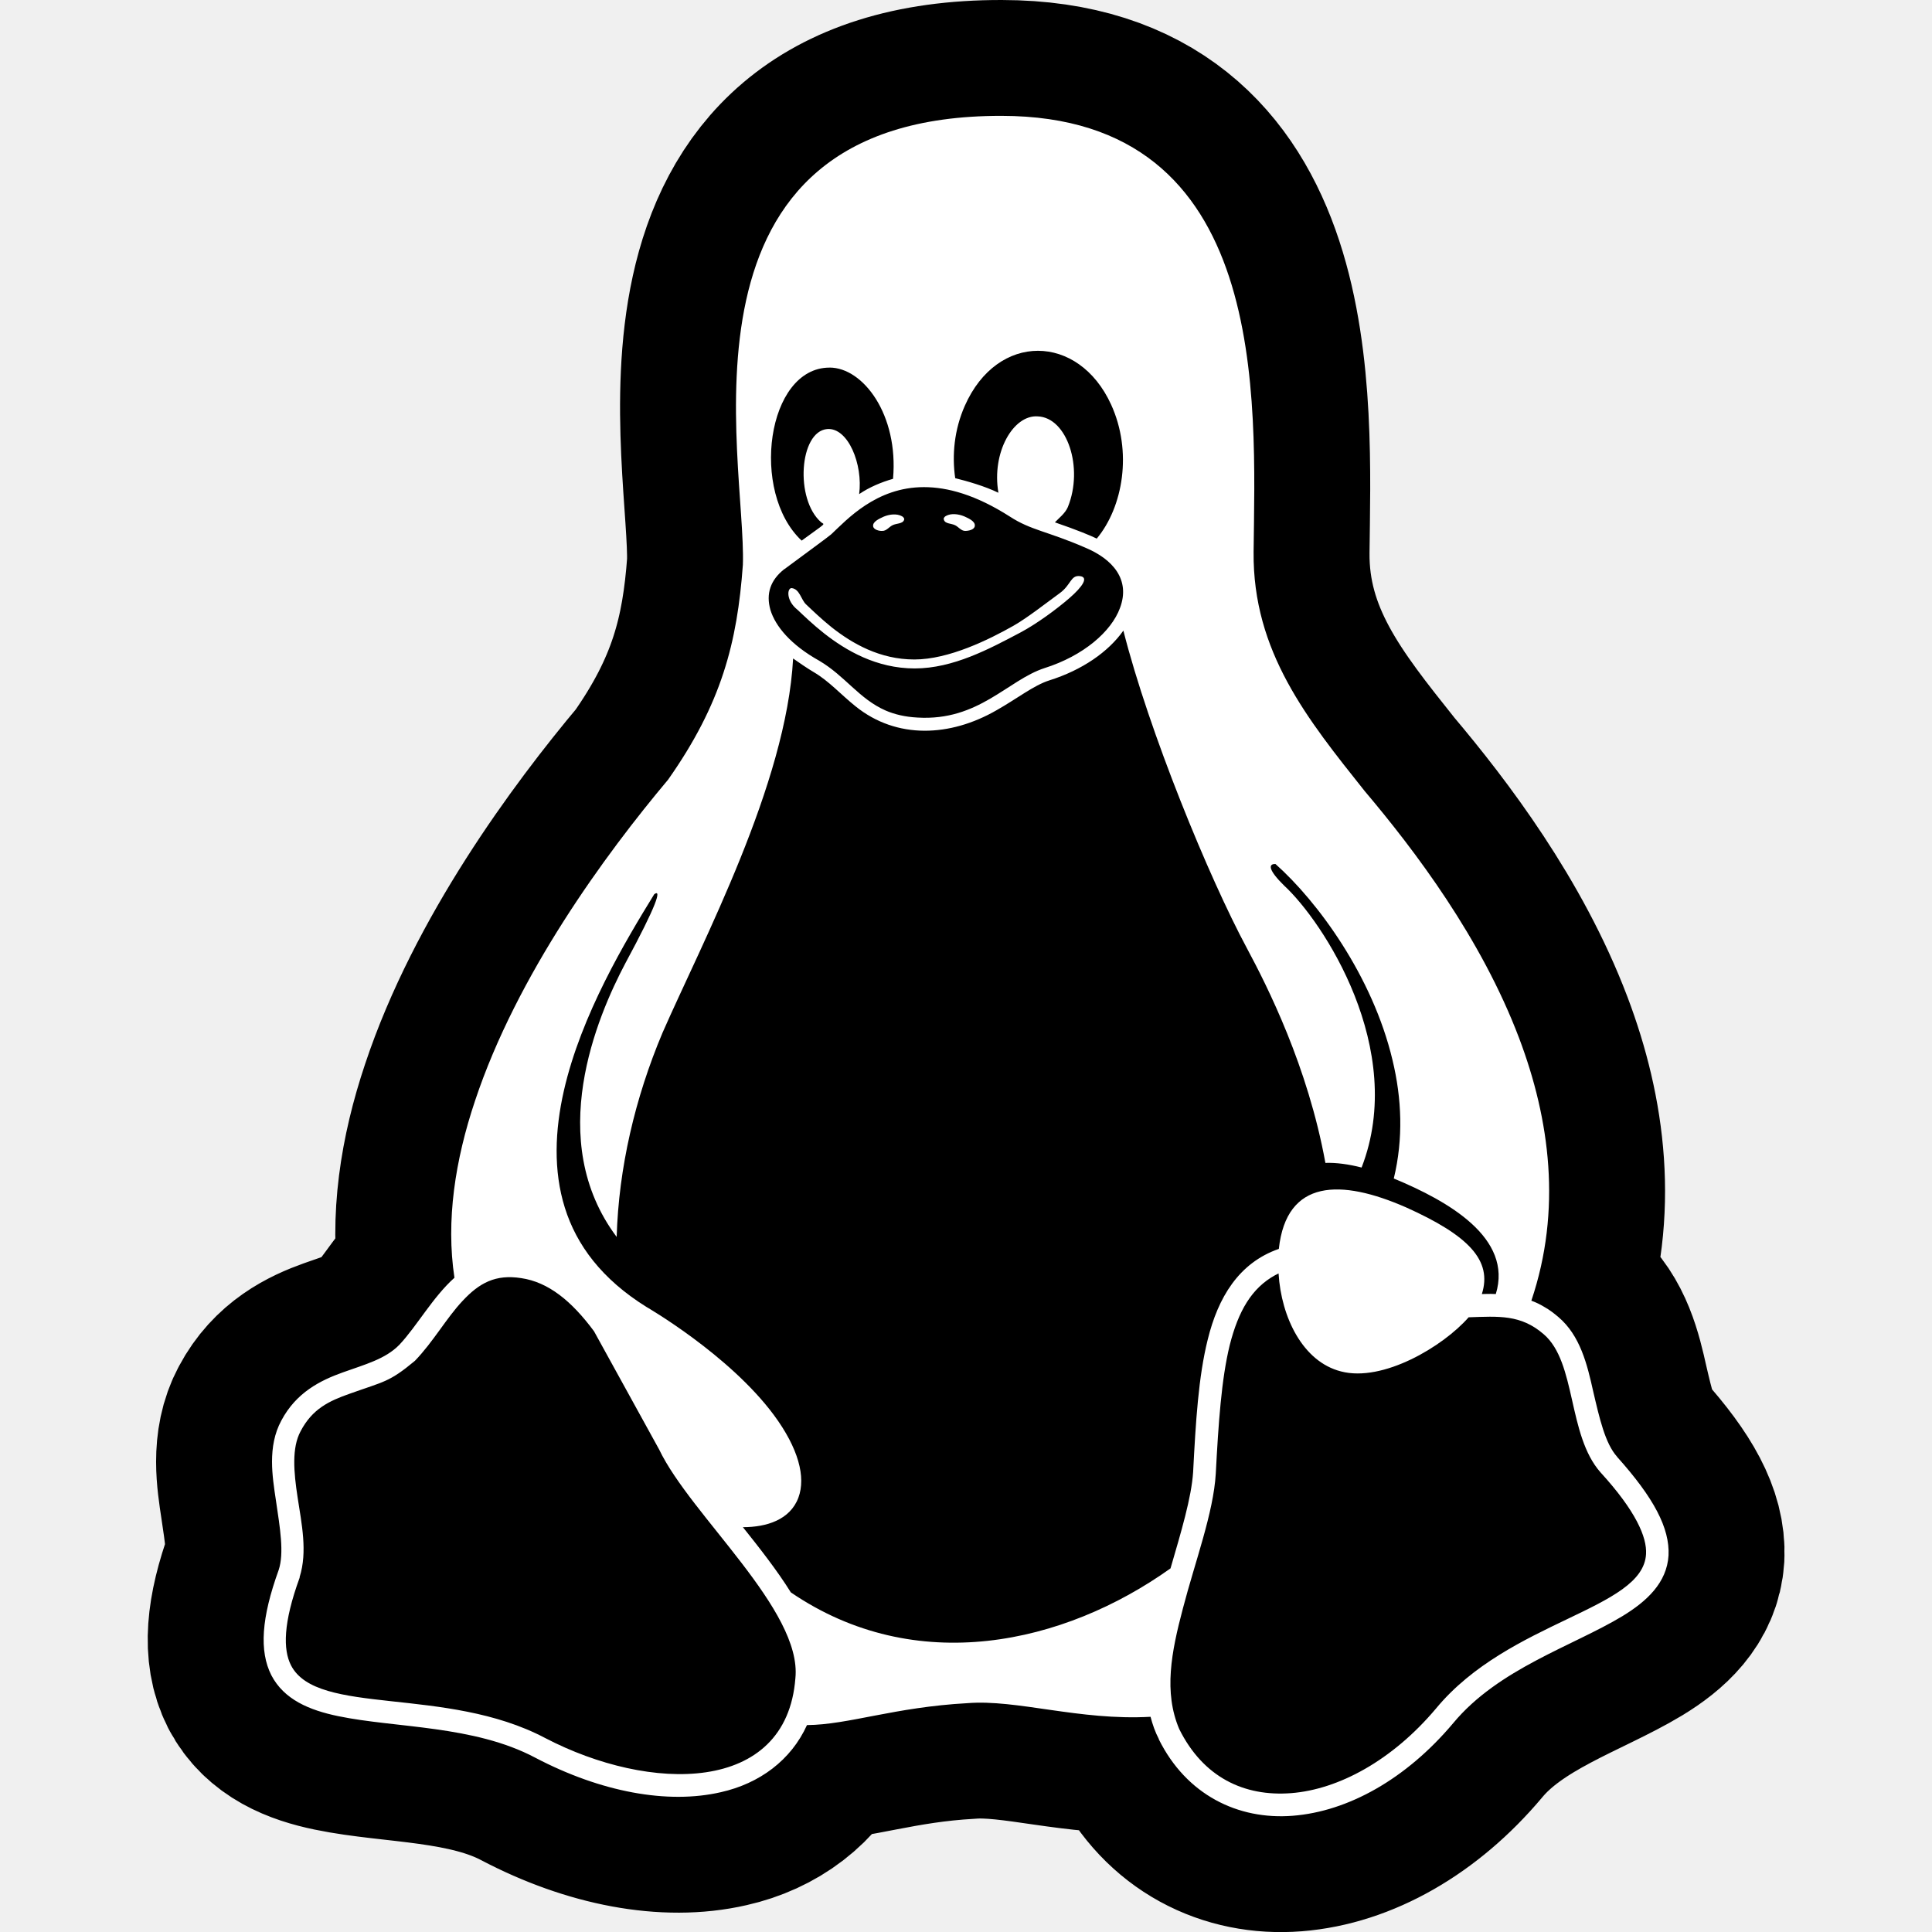
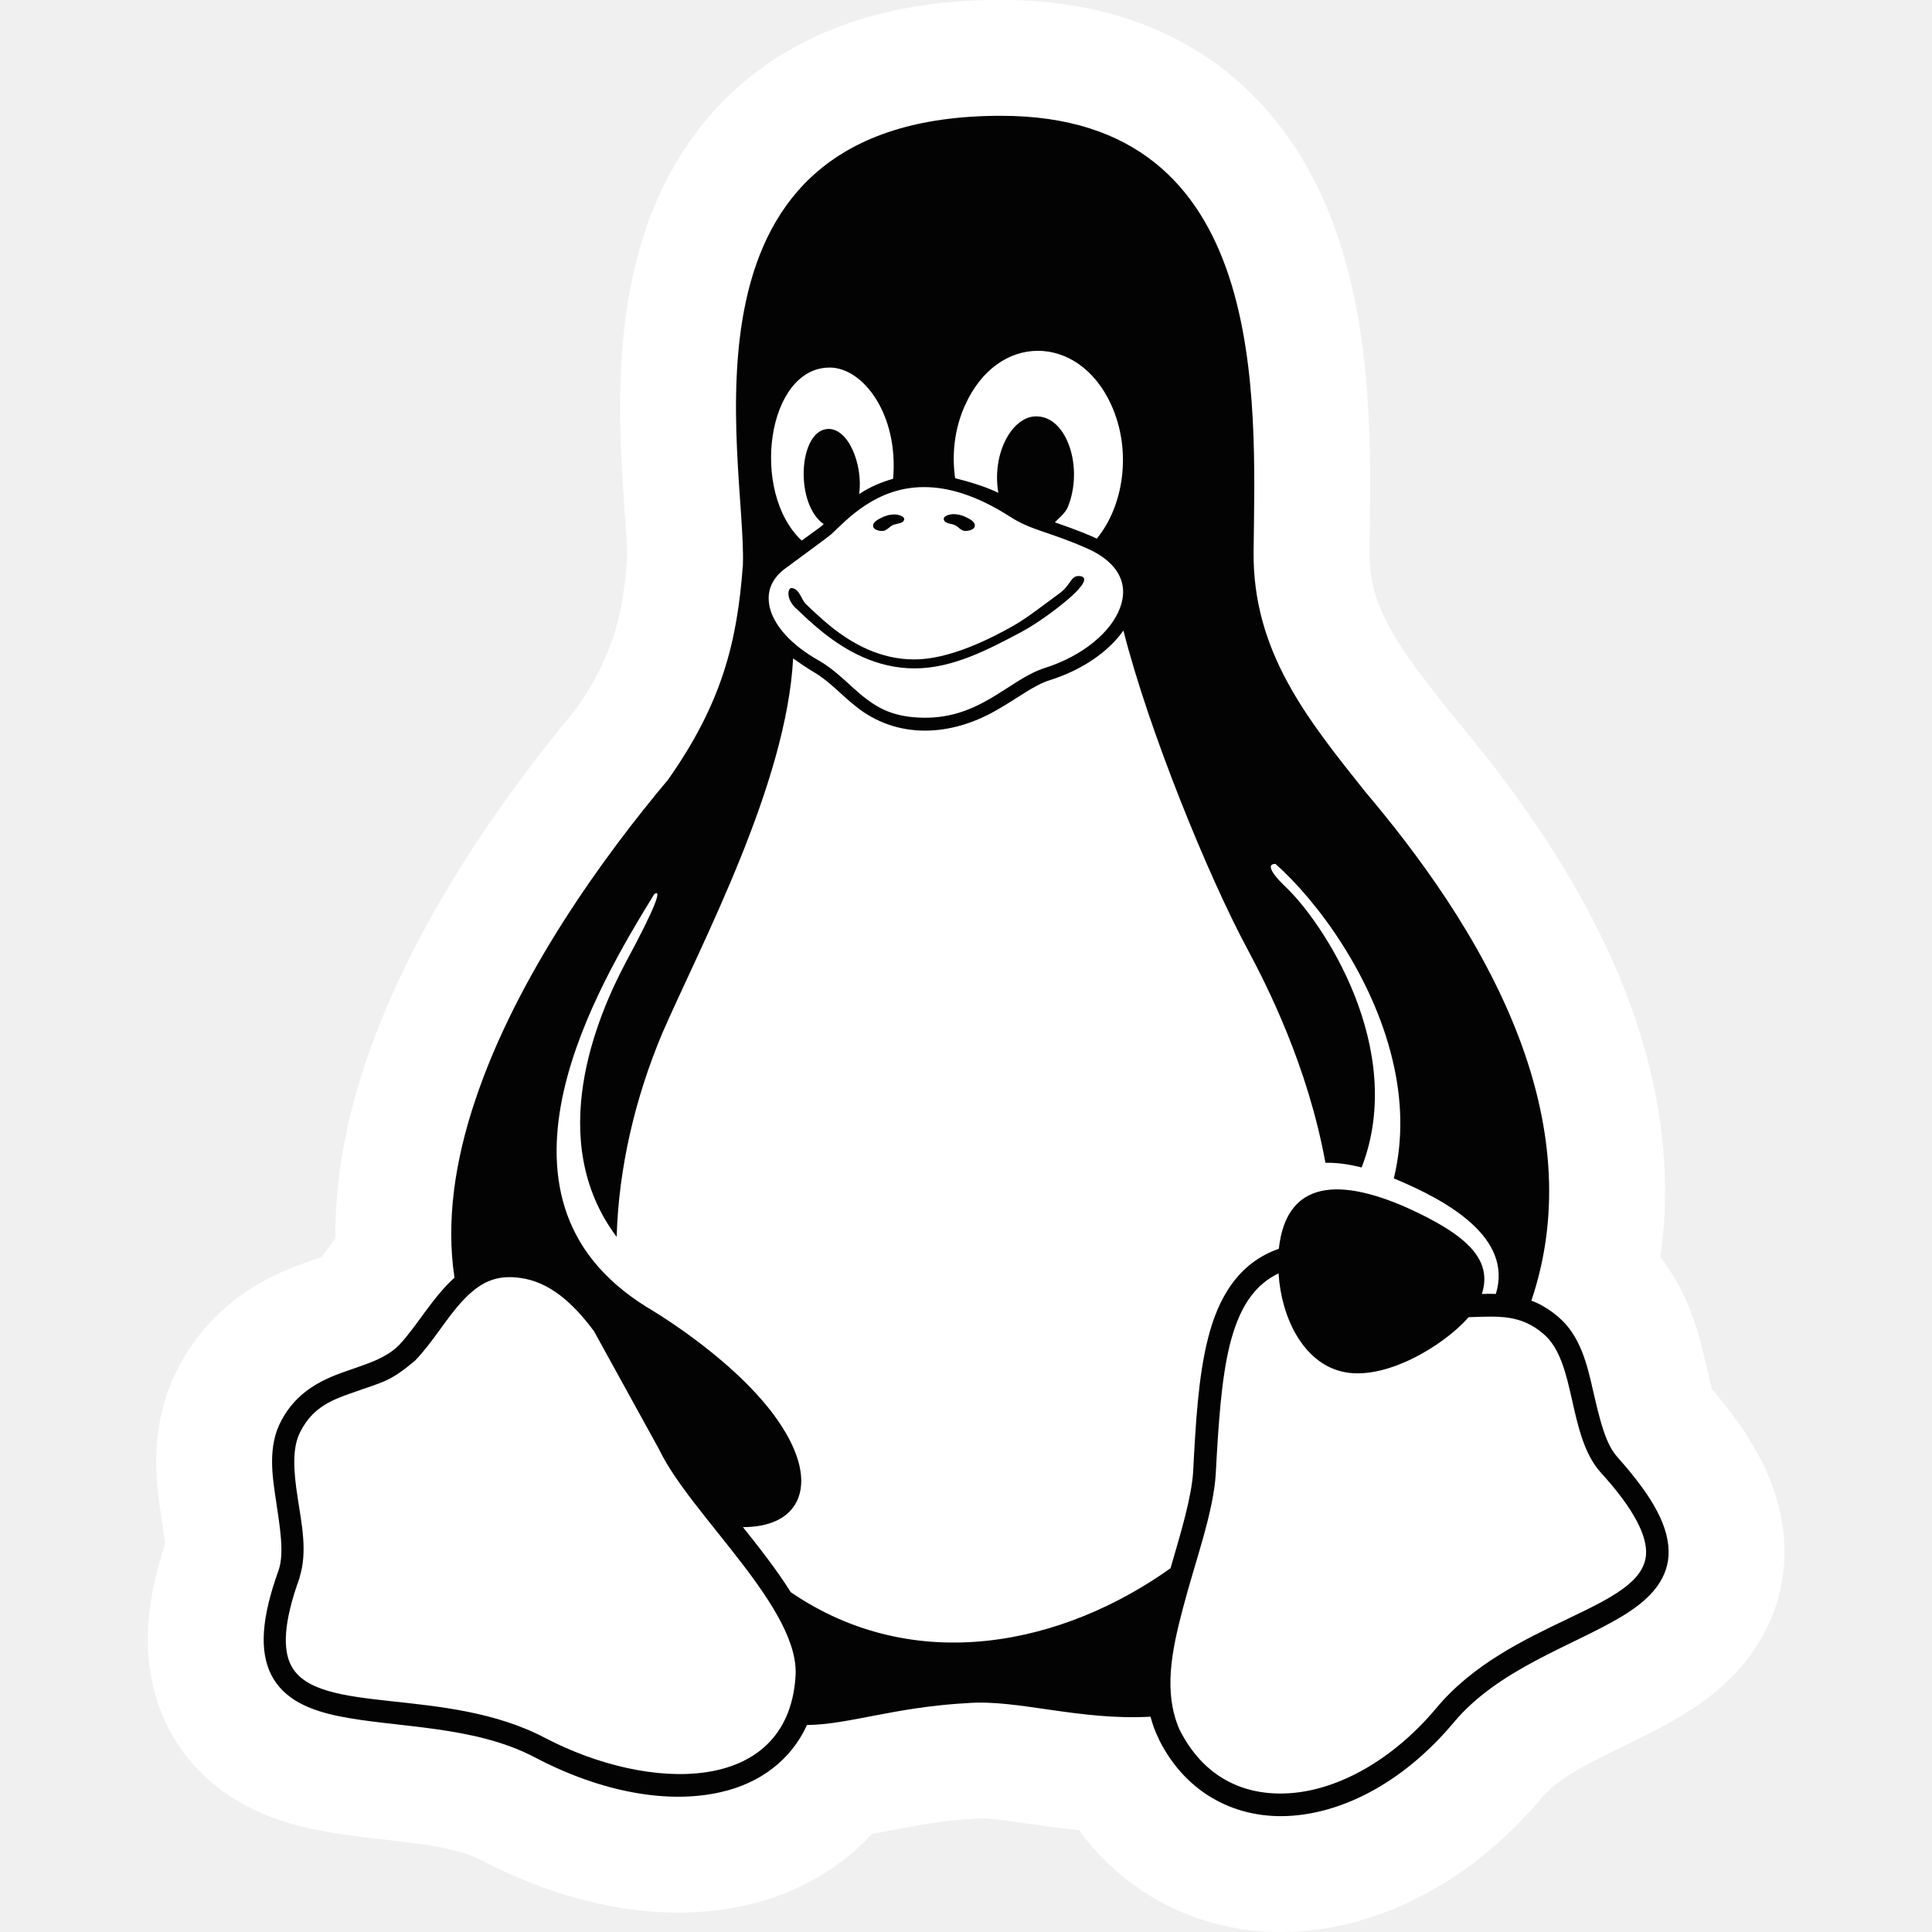
<svg xmlns="http://www.w3.org/2000/svg" id="Layer_1" data-name="Layer 1" viewBox="0 0 50 50" version="1.1" width="50" height="50">
  <defs id="defs5342">
    <style id="style5340">.cls-1{fill:#10aa50;}.cls-2{fill:#b8c4c2;}.cls-3{fill:#12924f;}.cls-4{fill:#21313c;}</style>
    <style id="style1482">.cls-1{fill:#1b1b1f;}</style>
  </defs>
-   <g id="g17130" transform="matrix(1.000044,0,0,0.999421,-0.1244086,-0.01386336)">
-     <path style="fill:#000000;fill-opacity:1;stroke:#000000;stroke-width:1px;stroke-linecap:butt;stroke-linejoin:miter;stroke-opacity:1" d="M 23.849,11.024 7.879,40.849 18.981,46.064 33.894,45.845 l 8.828,-5.589 z" id="path16846" />
-     <path d="m 24.844,13.616 c 0.086,0.043 0.155,0.146 0.258,0.146 0.095,0 0.241,-0.034 0.249,-0.129 0.017,-0.12 -0.163,-0.198 -0.275,-0.249 -0.146,-0.06 -0.335,-0.086 -0.473,-0.009 -0.034,0.017 -0.069,0.06 -0.052,0.095 0.026,0.112 0.198,0.095 0.292,0.146 z m -1.883,0.146 c 0.103,0 0.172,-0.103 0.258,-0.146 0.095,-0.052 0.267,-0.034 0.301,-0.138 0.017,-0.034 -0.017,-0.077 -0.052,-0.095 -0.138,-0.077 -0.327,-0.052 -0.473,0.009 -0.112,0.052 -0.292,0.129 -0.275,0.249 0.009,0.086 0.155,0.129 0.241,0.12 z m 19.012,23.974 c -0.31,-0.344 -0.456,-0.997 -0.619,-1.694 -0.155,-0.697 -0.335,-1.445 -0.903,-1.926 -0.112,-0.095 -0.224,-0.181 -0.344,-0.249 -0.112,-0.069 -0.232,-0.129 -0.353,-0.172 0.791,-2.348 0.482,-4.686 -0.318,-6.802 -0.98,-2.588 -2.691,-4.85 -3.998,-6.398 -1.47,-1.849 -2.898,-3.603 -2.872,-6.191 0.043,-3.947 0.439,-11.282 -6.518,-11.29 -8.805,-0.017 -6.604,8.891 -6.699,11.626 -0.146,2.012 -0.55,3.594 -1.935,5.563 -1.625,1.935 -3.913,5.056 -4.996,8.315 -0.516,1.539 -0.757,3.104 -0.533,4.583 -0.559,0.499 -0.98,1.264 -1.427,1.737 -0.361,0.37 -0.886,0.507 -1.462,0.714 -0.576,0.206 -1.204,0.516 -1.591,1.247 -0.181,0.335 -0.241,0.697 -0.241,1.066 0,0.335 0.052,0.679 0.103,1.015 0.103,0.697 0.215,1.35 0.069,1.789 -0.447,1.238 -0.507,2.098 -0.189,2.726 0.327,0.628 0.98,0.903 1.728,1.058 1.488,0.31 3.508,0.232 5.099,1.075 1.703,0.894 3.431,1.212 4.807,0.894 0.997,-0.224 1.814,-0.826 2.227,-1.737 1.075,-0.009 2.262,-0.464 4.153,-0.568 1.281,-0.103 2.889,0.456 4.738,0.353 0.052,0.198 0.12,0.396 0.215,0.576 v 0.009 c 0.714,1.436 2.047,2.09 3.465,1.978 1.427,-0.112 2.932,-0.946 4.153,-2.399 1.169,-1.41 3.096,-1.995 4.377,-2.769 0.636,-0.387 1.152,-0.868 1.195,-1.574 0.034,-0.705 -0.378,-1.488 -1.333,-2.554 z m -16.88,-27.215 c 0.843,-1.909 2.941,-1.875 3.784,-0.034 0.559,1.221 0.31,2.657 -0.37,3.474 -0.138,-0.069 -0.507,-0.224 -1.083,-0.421 0.095,-0.103 0.267,-0.232 0.335,-0.396 0.413,-1.015 -0.017,-2.322 -0.782,-2.348 -0.628,-0.043 -1.195,0.929 -1.015,1.978 -0.353,-0.172 -0.808,-0.301 -1.118,-0.378 -0.086,-0.593 -0.026,-1.255 0.249,-1.875 z m -3.5,-0.989 c 0.868,0 1.789,1.221 1.642,2.881 -0.301,0.086 -0.611,0.215 -0.877,0.396 0.103,-0.765 -0.284,-1.728 -0.826,-1.685 -0.722,0.06 -0.843,1.823 -0.155,2.416 0.086,0.069 0.163,-0.017 -0.507,0.473 -1.341,-1.255 -0.903,-4.48 0.722,-4.48 z m -1.169,5.22 c 0.533,-0.396 1.169,-0.86 1.212,-0.903 0.404,-0.378 1.161,-1.221 2.399,-1.221 0.611,0 1.341,0.198 2.227,0.765 0.542,0.353 0.972,0.378 1.943,0.8 0.722,0.301 1.178,0.834 0.903,1.565 -0.224,0.611 -0.946,1.238 -1.952,1.556 -0.954,0.31 -1.703,1.376 -3.285,1.281 -0.335,-0.017 -0.602,-0.086 -0.825,-0.181 -0.688,-0.301 -1.049,-0.894 -1.72,-1.29 -0.74,-0.413 -1.135,-0.894 -1.264,-1.316 -0.12,-0.421 0,-0.774 0.361,-1.058 z m 0.284,28.72 c -0.232,3.018 -3.775,2.958 -6.475,1.548 -2.571,-1.359 -5.899,-0.559 -6.578,-1.883 -0.206,-0.404 -0.206,-1.092 0.224,-2.27 v -0.017 c 0.206,-0.654 0.052,-1.376 -0.052,-2.055 -0.103,-0.671 -0.155,-1.29 0.077,-1.72 0.301,-0.576 0.731,-0.782 1.273,-0.972 0.886,-0.318 1.015,-0.292 1.685,-0.851 0.473,-0.49 0.817,-1.109 1.23,-1.548 0.439,-0.473 0.86,-0.697 1.522,-0.593 0.697,0.103 1.298,0.585 1.883,1.376 l 1.685,3.061 c 0.817,1.711 3.706,4.162 3.526,5.925 z m -0.12,-2.227 c -0.353,-0.568 -0.826,-1.169 -1.238,-1.685 0.611,0 1.221,-0.189 1.436,-0.765 0.198,-0.533 0,-1.281 -0.636,-2.141 -1.161,-1.565 -3.293,-2.795 -3.293,-2.795 -1.161,-0.722 -1.814,-1.608 -2.115,-2.571 -0.301,-0.963 -0.258,-2.004 -0.026,-3.027 0.447,-1.969 1.599,-3.887 2.339,-5.091 0.198,-0.146 0.069,0.275 -0.748,1.789 -0.731,1.384 -2.098,4.583 -0.224,7.085 0.052,-1.78 0.473,-3.594 1.187,-5.288 1.032,-2.356 3.207,-6.441 3.379,-9.691 0.095,0.069 0.396,0.275 0.533,0.353 0.396,0.232 0.697,0.576 1.083,0.886 1.066,0.86 2.451,0.791 3.646,0.103 0.533,-0.301 0.963,-0.645 1.367,-0.774 0.851,-0.267 1.531,-0.74 1.918,-1.29 0.662,2.614 2.21,6.389 3.199,8.229 0.525,0.98 1.574,3.053 2.029,5.555 0.284,-0.009 0.602,0.034 0.937,0.12 1.187,-3.07 -1.006,-6.38 -2.004,-7.3 -0.404,-0.396 -0.421,-0.568 -0.224,-0.559 1.083,0.963 2.511,2.898 3.027,5.073 0.241,0.997 0.284,2.038 0.034,3.07 1.41,0.585 3.087,1.539 2.64,2.992 -0.189,-0.009 -0.275,0 -0.361,0 0.275,-0.868 -0.335,-1.513 -1.961,-2.244 -1.685,-0.74 -3.096,-0.74 -3.293,1.075 -1.04,0.361 -1.574,1.264 -1.84,2.348 -0.241,0.963 -0.31,2.124 -0.378,3.431 -0.043,0.662 -0.31,1.548 -0.585,2.494 -2.76,1.969 -6.595,2.829 -9.829,0.619 z m 22.134,-0.989 c -0.077,1.445 -3.543,1.711 -5.434,3.998 -1.135,1.35 -2.528,2.098 -3.749,2.193 -1.221,0.095 -2.279,-0.413 -2.898,-1.66 -0.404,-0.954 -0.206,-1.986 0.095,-3.121 0.318,-1.221 0.791,-2.476 0.851,-3.491 0.069,-1.307 0.146,-2.451 0.361,-3.328 0.224,-0.886 0.568,-1.479 1.178,-1.814 0.026,-0.017 0.06,-0.026 0.086,-0.043 0.069,1.135 0.628,2.287 1.617,2.537 1.083,0.284 2.64,-0.645 3.302,-1.402 0.774,-0.026 1.35,-0.077 1.943,0.439 0.851,0.731 0.611,2.605 1.47,3.577 0.911,0.997 1.204,1.677 1.178,2.115 z m -21.962,-24.455 c 0.172,0.163 0.404,0.387 0.688,0.611 0.568,0.447 1.359,0.911 2.347,0.911 0.997,0 1.935,-0.507 2.734,-0.929 0.421,-0.224 0.937,-0.602 1.273,-0.894 0.335,-0.292 0.507,-0.542 0.267,-0.568 -0.241,-0.026 -0.224,0.224 -0.516,0.439 -0.378,0.275 -0.834,0.636 -1.195,0.843 -0.636,0.361 -1.677,0.877 -2.571,0.877 -0.894,0 -1.608,-0.413 -2.141,-0.834 -0.267,-0.215 -0.49,-0.43 -0.662,-0.593 -0.129,-0.12 -0.163,-0.396 -0.37,-0.421 -0.12,-0.009 -0.155,0.318 0.146,0.559 z" id="path16642" style="fill:#ffffff;fill-opacity:1;stroke:#000000;stroke-width:6;stroke-linecap:round;stroke-linejoin:round;stroke-miterlimit:4;stroke-dasharray:none;stroke-opacity:1;paint-order:stroke fill markers" />
-   </g>
+   <path style="fill:#ffffff;fill-opacity:1;stroke:none;stroke-width:1px;stroke-linecap:butt;stroke-linejoin:miter;stroke-opacity:1" d="M 23.726,11.004 7.755,40.811 18.857,46.024 33.771,45.804 42.599,40.219 Z" id="path16846" />
+   <path d="m 24.721,13.595 c 0.086,0.043 0.155,0.146 0.258,0.146 0.095,0 0.241,-0.034 0.249,-0.129 0.017,-0.12 -0.163,-0.198 -0.275,-0.249 -0.146,-0.06 -0.335,-0.086 -0.473,-0.009 -0.034,0.017 -0.069,0.06 -0.052,0.095 0.026,0.112 0.198,0.095 0.292,0.146 z m -1.883,0.146 c 0.103,0 0.172,-0.103 0.258,-0.146 0.095,-0.052 0.267,-0.034 0.301,-0.138 0.017,-0.034 -0.017,-0.077 -0.052,-0.095 -0.138,-0.077 -0.327,-0.052 -0.473,0.009 -0.112,0.052 -0.292,0.129 -0.275,0.249 0.009,0.086 0.155,0.129 0.241,0.12 z M 41.851,37.7 c -0.31,-0.344 -0.456,-0.997 -0.619,-1.693 -0.155,-0.696 -0.335,-1.444 -0.903,-1.925 -0.112,-0.095 -0.224,-0.18 -0.344,-0.249 -0.112,-0.069 -0.232,-0.129 -0.353,-0.172 0.791,-2.346 0.482,-4.684 -0.318,-6.798 -0.98,-2.587 -2.692,-4.847 -3.999,-6.394 -1.47,-1.848 -2.898,-3.601 -2.872,-6.188 0.043,-3.945 0.439,-11.275 -6.518,-11.284 -8.806,-0.017 -6.604,8.886 -6.699,11.619 -0.146,2.011 -0.55,3.592 -1.935,5.56 -1.625,1.934 -3.913,5.053 -4.996,8.31 -0.516,1.538 -0.757,3.102 -0.533,4.581 -0.559,0.498 -0.98,1.263 -1.427,1.736 -0.361,0.37 -0.886,0.507 -1.462,0.713 -0.576,0.206 -1.204,0.516 -1.591,1.246 -0.181,0.335 -0.241,0.696 -0.241,1.066 0,0.335 0.052,0.679 0.103,1.014 0.103,0.696 0.215,1.349 0.069,1.788 -0.447,1.238 -0.507,2.097 -0.189,2.724 0.327,0.627 0.98,0.902 1.728,1.057 1.488,0.309 3.508,0.232 5.099,1.074 1.703,0.894 3.431,1.212 4.807,0.894 0.998,-0.223 1.814,-0.825 2.227,-1.736 1.075,-0.009 2.262,-0.464 4.153,-0.567 1.281,-0.103 2.889,0.455 4.738,0.352 0.052,0.198 0.12,0.395 0.215,0.576 v 0.009 c 0.714,1.435 2.047,2.088 3.466,1.977 1.427,-0.112 2.932,-0.945 4.153,-2.398 1.17,-1.409 3.096,-1.994 4.377,-2.767 0.636,-0.387 1.152,-0.868 1.195,-1.573 0.034,-0.705 -0.378,-1.487 -1.333,-2.552 z M 24.97,10.501 c 0.843,-1.908 2.941,-1.873 3.784,-0.034 0.559,1.22 0.31,2.656 -0.37,3.472 -0.138,-0.069 -0.507,-0.223 -1.084,-0.421 0.095,-0.103 0.267,-0.232 0.335,-0.395 0.413,-1.014 -0.017,-2.32 -0.783,-2.346 -0.628,-0.043 -1.195,0.928 -1.015,1.977 -0.353,-0.172 -0.808,-0.301 -1.118,-0.378 -0.086,-0.593 -0.026,-1.255 0.249,-1.873 z M 21.471,9.512 c 0.869,0 1.789,1.22 1.642,2.879 -0.301,0.086 -0.611,0.215 -0.877,0.395 0.103,-0.765 -0.284,-1.727 -0.826,-1.684 -0.722,0.06 -0.843,1.822 -0.155,2.415 0.086,0.069 0.163,-0.017 -0.507,0.473 -1.341,-1.255 -0.903,-4.477 0.722,-4.477 z m -1.17,5.216 c 0.533,-0.395 1.17,-0.859 1.212,-0.902 0.404,-0.378 1.161,-1.22 2.399,-1.22 0.611,0 1.341,0.198 2.227,0.765 0.542,0.352 0.972,0.378 1.943,0.799 0.722,0.301 1.178,0.834 0.903,1.564 -0.224,0.61 -0.946,1.238 -1.952,1.555 -0.955,0.309 -1.703,1.375 -3.285,1.28 -0.335,-0.017 -0.602,-0.086 -0.826,-0.18 -0.688,-0.301 -1.049,-0.894 -1.72,-1.289 -0.74,-0.413 -1.135,-0.894 -1.264,-1.315 -0.12,-0.421 0,-0.773 0.361,-1.057 z m 0.284,28.704 c -0.232,3.016 -3.775,2.956 -6.475,1.547 C 11.538,43.622 8.21,44.421 7.531,43.097 7.325,42.694 7.325,42.006 7.755,40.829 v -0.017 c 0.206,-0.653 0.052,-1.375 -0.052,-2.054 -0.103,-0.67 -0.155,-1.289 0.077,-1.719 0.301,-0.576 0.731,-0.782 1.273,-0.971 0.886,-0.318 1.015,-0.292 1.685,-0.851 0.473,-0.49 0.817,-1.109 1.23,-1.547 0.439,-0.473 0.86,-0.696 1.522,-0.593 0.697,0.103 1.298,0.584 1.883,1.375 l 1.685,3.059 c 0.817,1.71 3.706,4.159 3.526,5.921 z m -0.12,-2.226 c -0.353,-0.567 -0.826,-1.169 -1.238,-1.684 0.611,0 1.221,-0.189 1.436,-0.765 0.198,-0.533 0,-1.28 -0.636,-2.14 -1.161,-1.564 -3.294,-2.793 -3.294,-2.793 -1.161,-0.722 -1.814,-1.607 -2.115,-2.57 -0.301,-0.963 -0.258,-2.002 -0.026,-3.025 0.447,-1.968 1.599,-3.884 2.339,-5.088 0.198,-0.146 0.069,0.275 -0.748,1.788 -0.731,1.384 -2.098,4.581 -0.224,7.081 0.052,-1.779 0.473,-3.592 1.187,-5.285 1.032,-2.355 3.208,-6.437 3.38,-9.685 0.095,0.069 0.396,0.275 0.533,0.352 0.396,0.232 0.697,0.576 1.084,0.885 1.066,0.859 2.451,0.791 3.646,0.103 0.533,-0.301 0.963,-0.645 1.367,-0.773 0.851,-0.266 1.531,-0.739 1.918,-1.289 0.662,2.613 2.21,6.385 3.199,8.224 0.525,0.98 1.574,3.051 2.029,5.552 0.284,-0.009 0.602,0.034 0.937,0.12 1.187,-3.068 -1.006,-6.377 -2.004,-7.296 -0.404,-0.395 -0.421,-0.567 -0.224,-0.559 1.084,0.963 2.511,2.896 3.027,5.07 0.241,0.997 0.284,2.037 0.034,3.068 1.41,0.584 3.087,1.538 2.64,2.991 -0.189,-0.009 -0.275,0 -0.361,0 0.275,-0.868 -0.335,-1.513 -1.961,-2.243 -1.685,-0.739 -3.096,-0.739 -3.294,1.074 -1.041,0.361 -1.574,1.263 -1.84,2.346 -0.241,0.963 -0.31,2.123 -0.378,3.429 -0.043,0.662 -0.31,1.547 -0.585,2.492 -2.76,1.968 -6.596,2.827 -9.829,0.619 z m 22.135,-0.988 c -0.077,1.444 -3.543,1.71 -5.435,3.996 -1.135,1.349 -2.528,2.097 -3.749,2.191 -1.221,0.095 -2.279,-0.413 -2.898,-1.659 -0.404,-0.954 -0.206,-1.985 0.095,-3.12 0.318,-1.22 0.791,-2.475 0.851,-3.489 0.069,-1.306 0.146,-2.449 0.361,-3.326 0.224,-0.885 0.568,-1.478 1.178,-1.813 0.026,-0.017 0.06,-0.026 0.086,-0.043 0.069,1.134 0.628,2.286 1.617,2.535 1.084,0.284 2.64,-0.645 3.302,-1.401 0.774,-0.026 1.35,-0.077 1.943,0.438 0.851,0.73 0.611,2.604 1.47,3.575 0.912,0.997 1.204,1.676 1.178,2.114 z M 20.636,15.777 c 0.172,0.163 0.404,0.387 0.688,0.61 0.568,0.447 1.359,0.911 2.348,0.911 0.998,0 1.935,-0.507 2.735,-0.928 0.421,-0.223 0.937,-0.602 1.273,-0.894 0.335,-0.292 0.507,-0.541 0.267,-0.567 -0.241,-0.026 -0.224,0.223 -0.516,0.438 -0.378,0.275 -0.834,0.636 -1.195,0.842 -0.636,0.361 -1.677,0.877 -2.571,0.877 -0.894,0 -1.608,-0.413 -2.141,-0.834 -0.267,-0.215 -0.49,-0.43 -0.662,-0.593 -0.129,-0.12 -0.163,-0.395 -0.37,-0.421 -0.12,-0.009 -0.155,0.318 0.146,0.559 z" id="path16642" style="fill:#030303;fill-opacity:1;stroke:#ffffff;stroke-width:5.998;stroke-linecap:round;stroke-linejoin:round;stroke-miterlimit:4;stroke-dasharray:none;stroke-opacity:1;paint-order:stroke fill markers" />
</svg>
